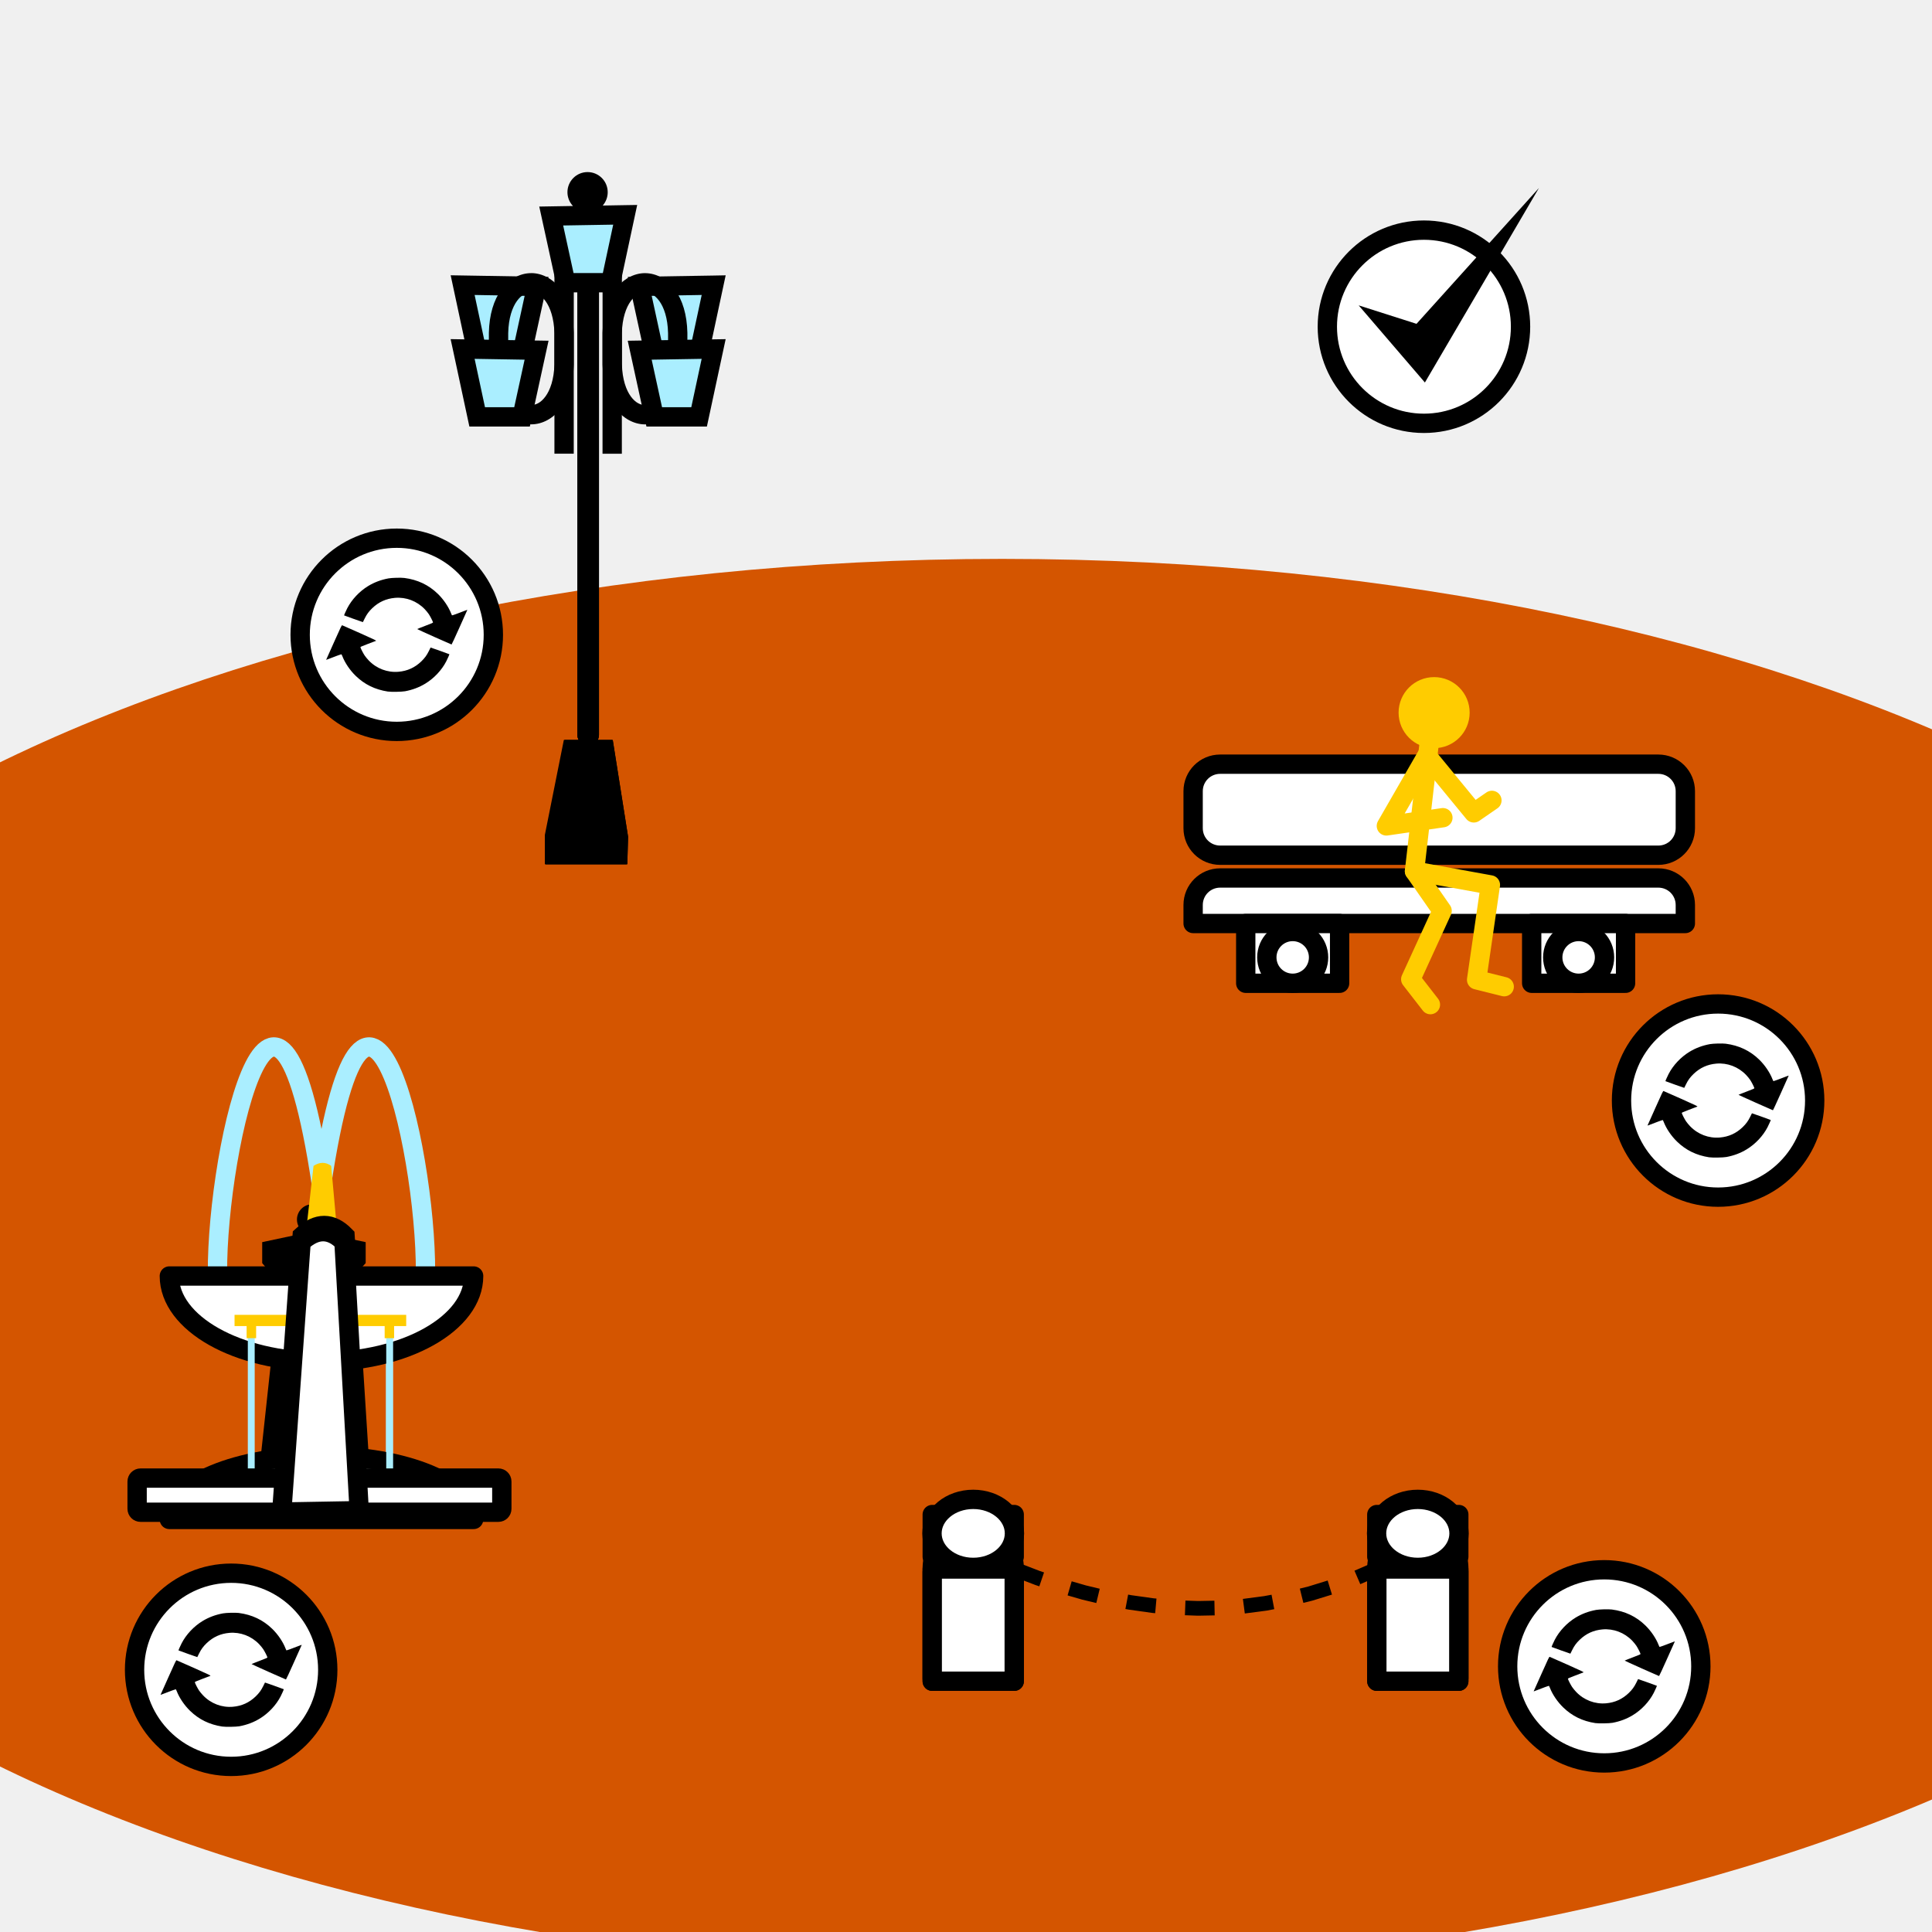
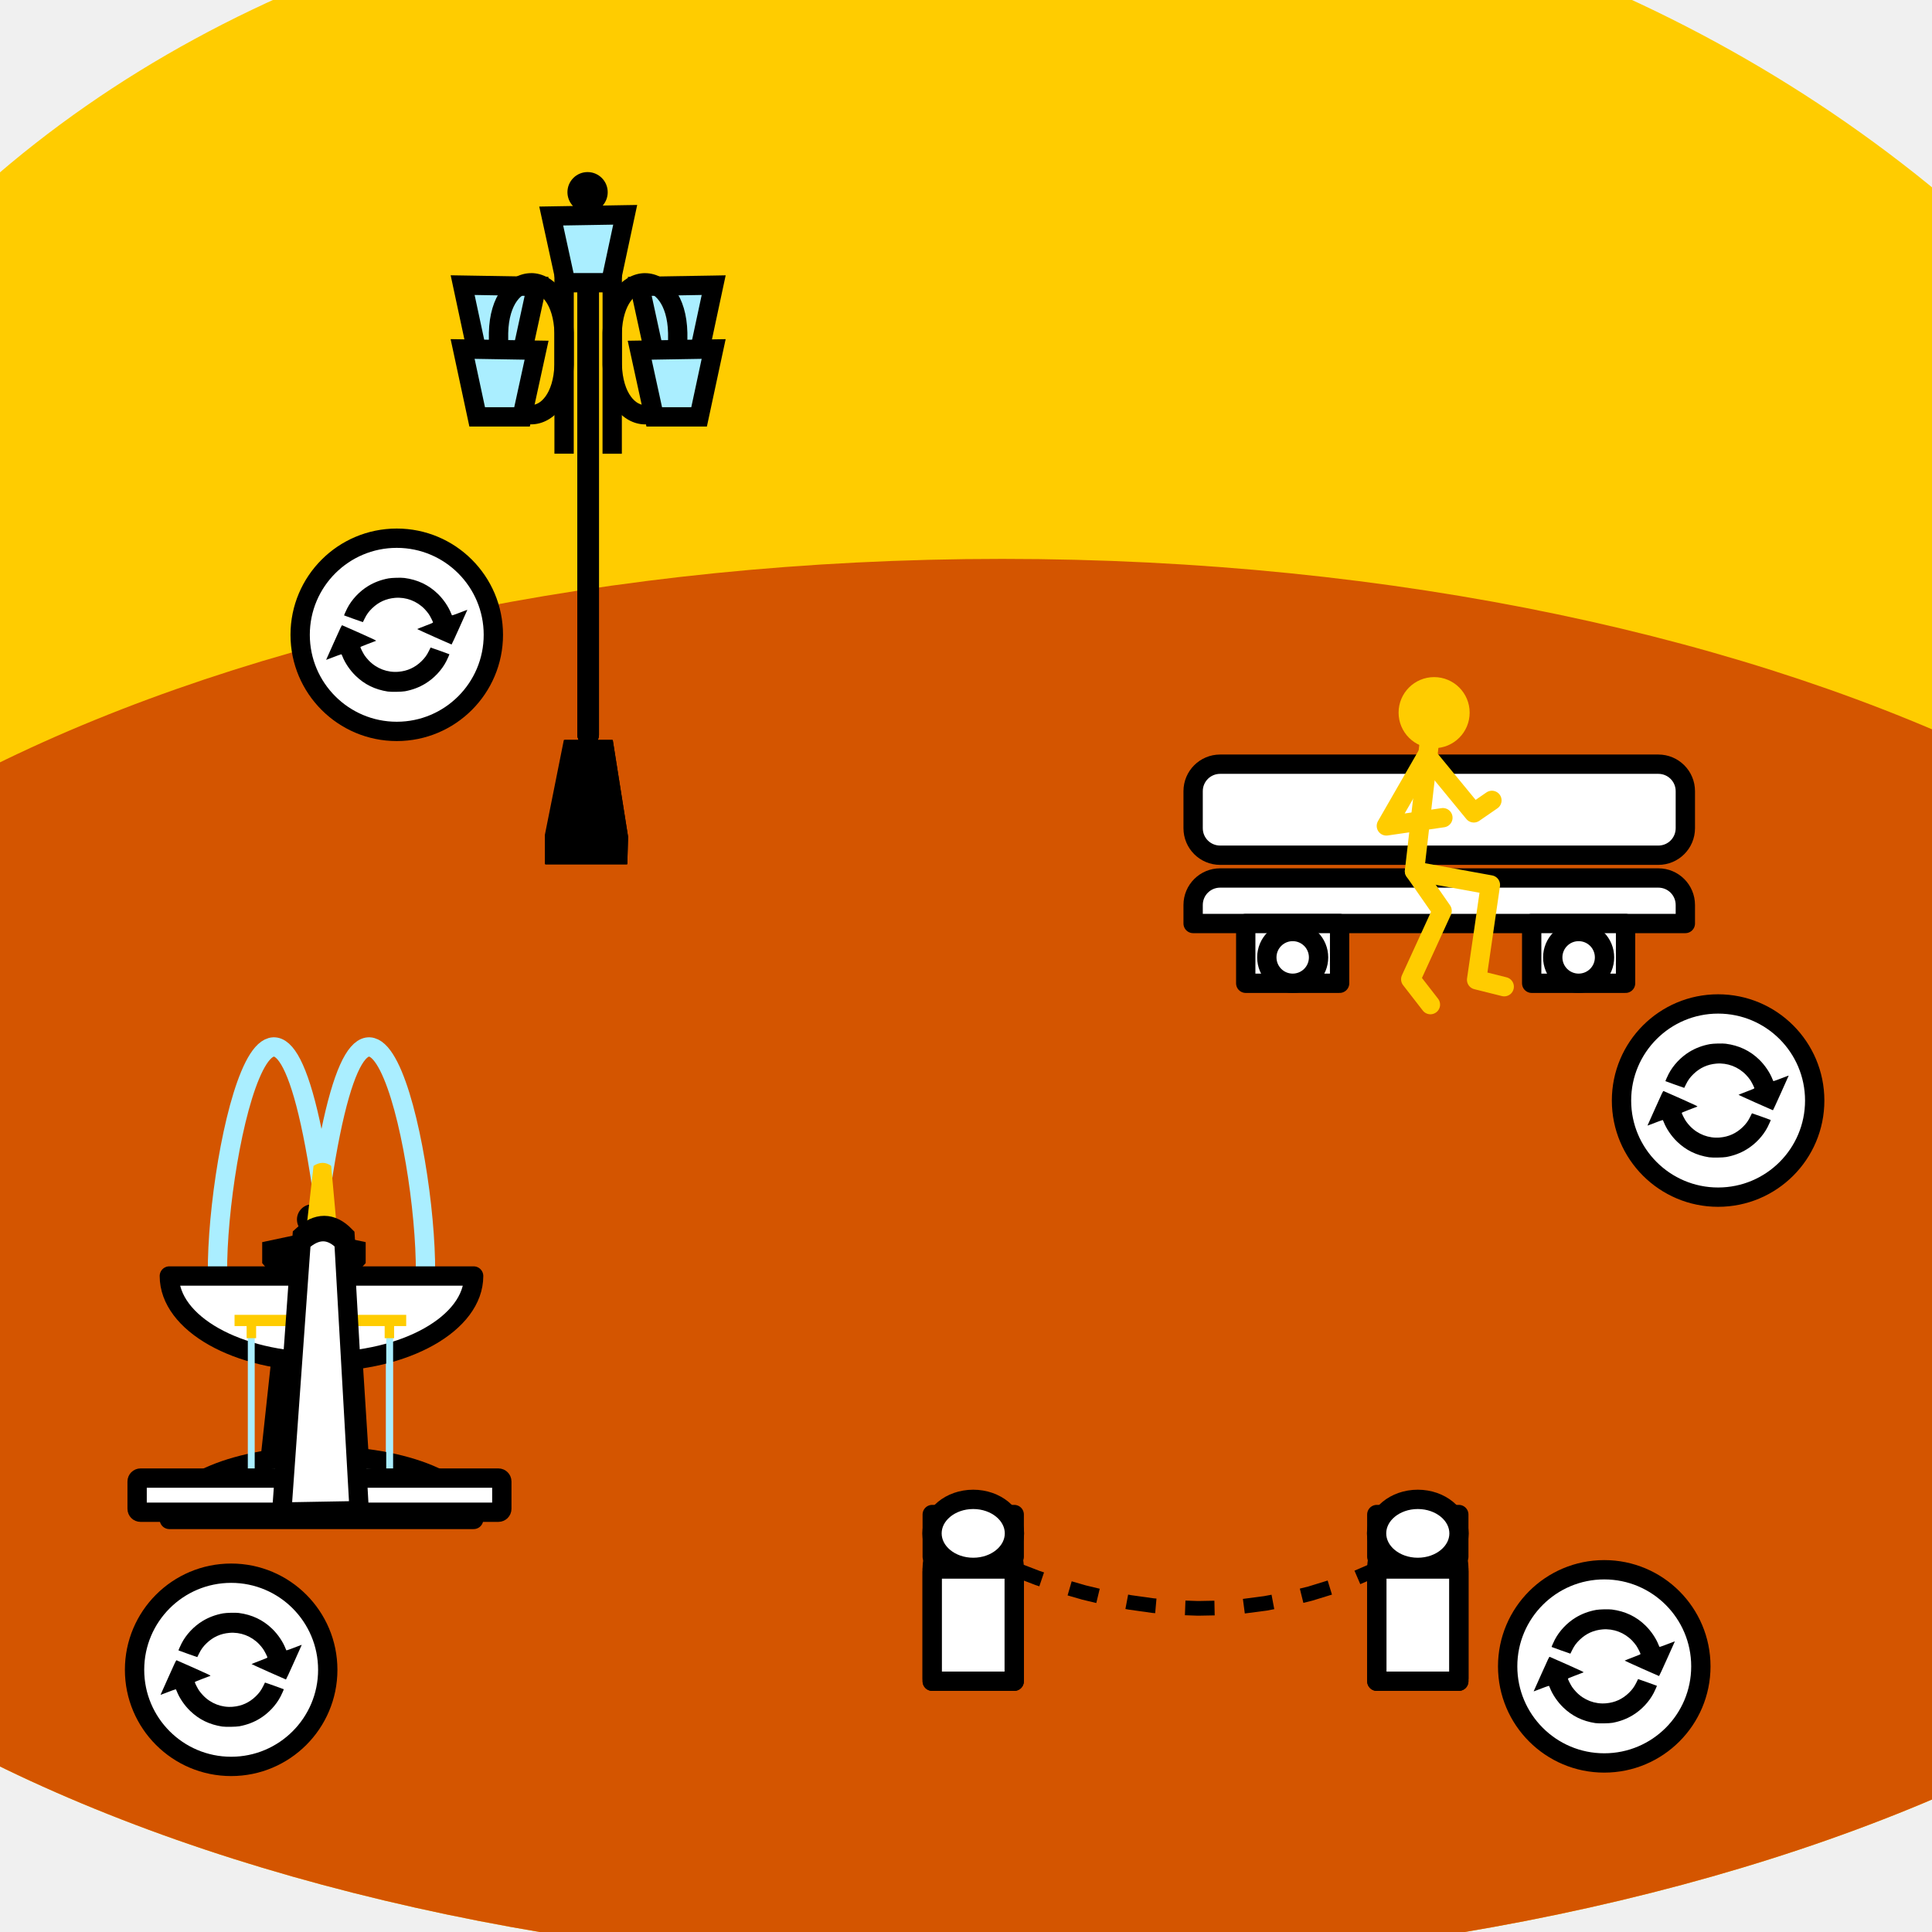
<svg xmlns="http://www.w3.org/2000/svg" viewBox="0 0 100 100" height="25" width="25">
  <g id="piazza-gambacorti">
    <g transform="translate(-17.32142,-64.28571)" style="display:inline" id="done">
      <circle r="5" cy="81.197" cx="91.024" id="circle8551-5-6-2" style="opacity:1;vector-effect:none;fill:#ffffff;fill-opacity:1;stroke:#000000;stroke-width:1;stroke-linecap:round;stroke-linejoin:round;stroke-miterlimit:4;stroke-dasharray:none;stroke-dashoffset:0;stroke-opacity:1;paint-order:markers fill stroke" />
      <path id="path8659-7-3" d="m 87.646,80.092 2.994,0.955 6.336,-7.03 -5.902,10.067 z" style="display:inline;fill:#000000;stroke:none;stroke-width:0.687px;stroke-linecap:butt;stroke-linejoin:miter;stroke-opacity:1" />
    </g>
    <g id="gambacorti-bg">
-       <ellipse style="opacity:1;vector-effect:none;fill:#d45500;fill-opacity:1;stroke:none;stroke-width:1;stroke-linecap:round;stroke-linejoin:round;stroke-miterlimit:4;stroke-dasharray:none;stroke-dashoffset:0;stroke-opacity:1;paint-order:markers fill stroke" id="path2110" cx="51.875" cy="65.446" rx="73.839" ry="36.518" />
+       <path style="opacity:1;vector-effect:none;fill:#ffcc00;fill-opacity:1;stroke:none;stroke-width:1;stroke-linecap:round;stroke-linejoin:round;stroke-miterlimit:4;stroke-dasharray:none;stroke-dashoffset:0;stroke-opacity:1;paint-order:markers fill stroke" d="m 125.714,65.446 c 0,20.168 -33.059,36.518 -73.839,36.518 -40.78,0 -73.839,-16.35 -73.839,-36.518 3e-6,-52.241 32.301,-72.631 73.082,-72.631 40.78,-8e-7 74.597,29.482 74.597,72.631 z" id="ellipse4659" />
+       <ellipse ry="36.518" rx="73.839" cy="65.446" cx="51.875" id="path2110" style="opacity:1;vector-effect:none;fill:#d45500;fill-opacity:1;stroke:none;stroke-width:1;stroke-linecap:round;stroke-linejoin:round;stroke-miterlimit:4;stroke-dasharray:none;stroke-dashoffset:0;stroke-opacity:1;paint-order:markers fill stroke" />
    </g>
    <g id="piruli">
      <g id="switch-button-2" style="display:inline" transform="translate(-11.10191,75.09717)">
        <circle r="5" cy="11.153" cx="94.138" id="circle8551-7" style="opacity:1;vector-effect:none;fill:#ffffff;fill-opacity:1;stroke:#000000;stroke-width:1;stroke-linecap:round;stroke-linejoin:round;stroke-miterlimit:4;stroke-dasharray:none;stroke-dashoffset:0;stroke-opacity:1;paint-order:markers fill stroke" />
        <path style="fill:#000000;stroke-width:0.014" d="m 93.68,14.091 c -0.667,-0.103 -1.207,-0.366 -1.669,-0.815 -0.294,-0.285 -0.555,-0.67 -0.688,-1.015 -0.018,-0.047 -0.038,-0.091 -0.044,-0.098 -0.009,-0.01 -0.276,0.086 -0.732,0.264 -0.064,0.025 -0.068,0.025 -0.056,0.002 0.007,-0.014 0.188,-0.419 0.403,-0.901 0.354,-0.794 0.393,-0.875 0.42,-0.868 0.016,0.004 0.424,0.184 0.907,0.4 0.827,0.37 0.875,0.393 0.836,0.408 -0.023,0.009 -0.214,0.081 -0.424,0.161 -0.346,0.132 -0.381,0.148 -0.374,0.174 0.022,0.076 0.143,0.31 0.215,0.418 0.044,0.067 0.141,0.184 0.214,0.26 0.404,0.421 0.968,0.635 1.541,0.585 0.46,-0.04 0.844,-0.215 1.177,-0.534 0.177,-0.171 0.286,-0.319 0.392,-0.536 0.048,-0.098 0.089,-0.181 0.091,-0.184 0.003,-0.004 0.963,0.338 0.973,0.347 0.007,0.006 -0.098,0.243 -0.163,0.369 -0.234,0.454 -0.63,0.875 -1.079,1.149 -0.318,0.194 -0.663,0.325 -1.054,0.398 -0.166,0.031 -0.719,0.04 -0.886,0.015 z m 2.396,-2.832 c -0.485,-0.217 -0.882,-0.398 -0.882,-0.403 1.08e-4,-0.005 0.187,-0.079 0.414,-0.166 0.376,-0.143 0.413,-0.159 0.405,-0.186 -0.022,-0.076 -0.143,-0.31 -0.215,-0.419 C 95.755,10.019 95.659,9.903 95.586,9.826 95.182,9.406 94.618,9.191 94.045,9.241 93.586,9.281 93.201,9.456 92.868,9.776 92.691,9.946 92.582,10.095 92.476,10.312 c -0.048,0.098 -0.089,0.181 -0.091,0.184 -0.003,0.004 -0.963,-0.338 -0.973,-0.347 -0.007,-0.006 0.098,-0.243 0.163,-0.369 0.234,-0.454 0.63,-0.875 1.079,-1.149 0.322,-0.196 0.67,-0.327 1.062,-0.399 0.167,-0.031 0.645,-0.043 0.816,-0.021 0.682,0.088 1.255,0.359 1.732,0.822 0.294,0.285 0.555,0.67 0.688,1.015 0.018,0.047 0.038,0.091 0.044,0.098 0.009,0.01 0.276,-0.086 0.732,-0.264 0.064,-0.025 0.068,-0.025 0.056,-0.002 -0.007,0.014 -0.188,0.419 -0.403,0.9 -0.215,0.481 -0.397,0.875 -0.406,0.875 -0.009,-1.85e-4 -0.412,-0.178 -0.898,-0.395 z" id="path8564-4" />
      </g>
      <path class="identikit-option identikit-option-1" id="rect2040" d="m 48.252,78.392 v 2.184 h 4.244 v -2.184 z m 23.011,0 v 2.184 h 4.244 v -2.184 z m -23.011,2.82 v 5.809 h 4.244 v -5.809 z m 23.012,0 v 5.809 h 4.242 v -5.809 z" style="opacity:1;vector-effect:none;fill:#ffffff;fill-opacity:1;stroke:#000000;stroke-width:1;stroke-linecap:round;stroke-linejoin:round;stroke-miterlimit:4;stroke-dasharray:none;stroke-dashoffset:0;stroke-opacity:1;paint-order:markers fill stroke" />
      <path class="identikit-option identikit-option-2" id="rect2031" d="m 50.374,79.103 c -1.061,-0.004 -2.122,0.694 -2.122,2.108 v 5.809 h 4.244 v -5.809 c 0,-1.397 -1.061,-2.104 -2.122,-2.108 z m 23.011,0 c -1.061,-0.004 -2.12,0.694 -2.12,2.108 v 5.809 h 4.242 v -5.809 c 0,-1.397 -1.061,-2.104 -2.122,-2.108 z" style="opacity:1;vector-effect:none;fill:#ffffff;fill-opacity:1;stroke:#000000;stroke-width:1;stroke-linecap:round;stroke-linejoin:round;stroke-miterlimit:4;stroke-dasharray:none;stroke-dashoffset:0;stroke-opacity:1;paint-order:markers fill stroke" />
      <path class="identikit-option identikit-option-3" id="rect2016" d="m 50.374,77.607 a 2.134,1.761 0 0 0 -2.134,1.76 2.134,1.761 0 0 0 2.134,1.761 2.134,1.761 0 0 0 2.134,-1.761 2.134,1.761 0 0 0 -2.134,-1.76 z m 23.011,0 a 2.134,1.761 0 0 0 -2.134,1.76 2.134,1.761 0 0 0 2.134,1.761 2.134,1.761 0 0 0 2.134,-1.761 2.134,1.761 0 0 0 -2.134,-1.76 z m -25,3.605 c -0.073,0 -0.132,0.059 -0.132,0.132 v 5.544 c 0,0.073 0.059,0.132 0.132,0.132 h 3.979 c 0.073,0 0.132,-0.059 0.132,-0.132 v -5.544 c 0,-0.073 -0.059,-0.132 -0.132,-0.132 z m 23.011,0 c -0.073,0 -0.131,0.059 -0.131,0.132 v 5.544 c 0,0.073 0.058,0.132 0.131,0.132 h 3.979 c 0.073,0 0.132,-0.059 0.132,-0.132 v -5.544 c 0,-0.073 -0.059,-0.132 -0.132,-0.132 z" style="opacity:1;vector-effect:none;fill:#ffffff;fill-opacity:1;stroke:#000000;stroke-width:1;stroke-linecap:round;stroke-linejoin:round;stroke-miterlimit:4;stroke-dasharray:none;stroke-dashoffset:0;stroke-opacity:1;paint-order:markers fill stroke" />
      <path id="path2024" d="m 52.359,81.567 1.204,0.462 0.007,0.003 0.007,0.003 0.218,0.073 0.244,-0.72 -0.205,-0.068 -0.015,-0.006 -1.189,-0.456 z m 17.748,-0.269 0.301,0.698 1.005,-0.435 -0.301,-0.698 z m -2.391,0.82 -0.437,0.108 0.183,0.738 0.457,-0.113 0.01,-0.003 0.01,-0.003 1.004,-0.309 -0.224,-0.728 z m -12.458,0.46 0.731,0.211 0.007,0.003 0.009,0.002 0.739,0.178 0.178,-0.739 -0.723,-0.174 -0.01,-0.003 -0.006,-0.002 -0.713,-0.206 z m 2.993,0.704 0.151,0.028 0.009,0.003 h 0.01 l 1.183,0.166 0.009,0.002 0.01,0.002 0.169,0.015 0.067,-0.757 -0.15,-0.013 -1.166,-0.163 -0.01,-0.002 -0.007,-0.002 -0.134,-0.025 z m 7.199,-0.671 -0.004,0.002 -1.114,0.146 0.099,0.754 1.133,-0.148 0.012,-0.002 0.01,-0.003 0.37,-0.07 -0.141,-0.747 z m -4.119,0.993 0.67,0.024 h 0.01 0.01 l 0.851,-0.016 -0.015,-0.76 -0.83,0.016 h -0.007 -0.013 l -0.649,-0.022 z" style="color:#000000;font-style:normal;font-variant:normal;font-weight:normal;font-stretch:normal;font-size:medium;line-height:normal;font-family:sans-serif;font-variant-ligatures:normal;font-variant-position:normal;font-variant-caps:normal;font-variant-numeric:normal;font-variant-alternates:normal;font-feature-settings:normal;text-indent:0;text-align:start;text-decoration:none;text-decoration-line:none;text-decoration-style:solid;text-decoration-color:#000000;letter-spacing:normal;word-spacing:normal;text-transform:none;writing-mode:lr-tb;direction:ltr;text-orientation:mixed;dominant-baseline:auto;baseline-shift:baseline;text-anchor:start;white-space:normal;shape-padding:0;clip-rule:nonzero;display:inline;overflow:visible;visibility:visible;opacity:1;isolation:auto;mix-blend-mode:normal;color-interpolation:sRGB;color-interpolation-filters:linearRGB;solid-color:#000000;solid-opacity:1;vector-effect:none;fill:#000000;fill-opacity:1;fill-rule:nonzero;stroke:none;stroke-width:0.76;stroke-linecap:butt;stroke-linejoin:miter;stroke-miterlimit:4;stroke-dasharray:1.52, 1.52;stroke-dashoffset:0;stroke-opacity:1;color-rendering:auto;image-rendering:auto;shape-rendering:auto;text-rendering:auto;enable-background:accumulate" />
    </g>
    <g id="panchina">
      <g transform="translate(-5.209055,45.81145)" style="display:inline" id="g2075">
        <circle style="opacity:1;vector-effect:none;fill:#ffffff;fill-opacity:1;stroke:#000000;stroke-width:1;stroke-linecap:round;stroke-linejoin:round;stroke-miterlimit:4;stroke-dasharray:none;stroke-dashoffset:0;stroke-opacity:1;paint-order:markers fill stroke" id="circle2071" cx="94.138" cy="11.153" r="5" />
        <path id="path2073" d="m 93.68,14.091 c -0.667,-0.103 -1.207,-0.366 -1.669,-0.815 -0.294,-0.285 -0.555,-0.67 -0.688,-1.015 -0.018,-0.047 -0.038,-0.091 -0.044,-0.098 -0.009,-0.01 -0.276,0.086 -0.732,0.264 -0.064,0.025 -0.068,0.025 -0.056,0.002 0.007,-0.014 0.188,-0.419 0.403,-0.901 0.354,-0.794 0.393,-0.875 0.42,-0.868 0.016,0.004 0.424,0.184 0.907,0.4 0.827,0.37 0.875,0.393 0.836,0.408 -0.023,0.009 -0.214,0.081 -0.424,0.161 -0.346,0.132 -0.381,0.148 -0.374,0.174 0.022,0.076 0.143,0.31 0.215,0.418 0.044,0.067 0.141,0.184 0.214,0.26 0.404,0.421 0.968,0.635 1.541,0.585 0.46,-0.04 0.844,-0.215 1.177,-0.534 0.177,-0.171 0.286,-0.319 0.392,-0.536 0.048,-0.098 0.089,-0.181 0.091,-0.184 0.003,-0.004 0.963,0.338 0.973,0.347 0.007,0.006 -0.098,0.243 -0.163,0.369 -0.234,0.454 -0.63,0.875 -1.079,1.149 -0.318,0.194 -0.663,0.325 -1.054,0.398 -0.166,0.031 -0.719,0.04 -0.886,0.015 z m 2.396,-2.832 c -0.485,-0.217 -0.882,-0.398 -0.882,-0.403 1.08e-4,-0.005 0.187,-0.079 0.414,-0.166 0.376,-0.143 0.413,-0.159 0.405,-0.186 -0.022,-0.076 -0.143,-0.31 -0.215,-0.419 C 95.755,10.019 95.659,9.903 95.586,9.826 95.182,9.406 94.618,9.191 94.045,9.241 93.586,9.281 93.201,9.456 92.868,9.776 92.691,9.946 92.582,10.095 92.476,10.312 c -0.048,0.098 -0.089,0.181 -0.091,0.184 -0.003,0.004 -0.963,-0.338 -0.973,-0.347 -0.007,-0.006 0.098,-0.243 0.163,-0.369 0.234,-0.454 0.63,-0.875 1.079,-1.149 0.322,-0.196 0.67,-0.327 1.062,-0.399 0.167,-0.031 0.645,-0.043 0.816,-0.021 0.682,0.088 1.255,0.359 1.732,0.822 0.294,0.285 0.555,0.67 0.688,1.015 0.018,0.047 0.038,0.091 0.044,0.098 0.009,0.01 0.276,-0.086 0.732,-0.264 0.064,-0.025 0.068,-0.025 0.056,-0.002 -0.007,0.014 -0.188,0.419 -0.403,0.9 -0.215,0.481 -0.397,0.875 -0.406,0.875 -0.009,-1.85e-4 -0.412,-0.178 -0.898,-0.395 z" style="fill:#000000;stroke-width:0.014" />
      </g>
      <path id="seduta" d="m 63.155,45.444 h 22.679 c 0.775,0 1.399,0.624 1.399,1.399 v 0.957 H 61.756 v -0.957 c 0,-0.775 0.624,-1.399 1.399,-1.399 z" style="opacity:1;vector-effect:none;fill:#ffffff;fill-opacity:1;stroke:#000000;stroke-width:1;stroke-linecap:round;stroke-linejoin:round;stroke-miterlimit:4;stroke-dasharray:none;stroke-dashoffset:0;stroke-opacity:1;paint-order:markers fill stroke" />
      <path class="identikit-option identikit-option-2 identikit-option-4" id="schienale" d="m 63.155,39.554 h 22.679 c 0.775,0 1.399,0.624 1.399,1.399 v 1.914 c 0,0.775 -0.624,1.399 -1.399,1.399 h -22.679 c -0.775,0 -1.399,-0.624 -1.399,-1.399 v -1.914 c 0,-0.775 0.624,-1.399 1.399,-1.399 z" style="opacity:1;vector-effect:none;fill:#ffffff;fill-opacity:1;stroke:#000000;stroke-width:1;stroke-linecap:round;stroke-linejoin:round;stroke-miterlimit:4;stroke-dasharray:none;stroke-dashoffset:0;stroke-opacity:1;paint-order:markers fill stroke" />
      <path class="identikit-option identikit-option-3 identikit-option-4" id="gamberettangolari" d="m 64.479,47.8 v 3.094 h 4.859 v -3.094 z m 14.801,0 v 3.094 h 4.859 v -3.094 z" style="opacity:1;vector-effect:none;fill:#ffffff;fill-opacity:1;stroke:#000000;stroke-width:1;stroke-linecap:round;stroke-linejoin:round;stroke-miterlimit:4;stroke-dasharray:none;stroke-dashoffset:0;stroke-opacity:1;paint-order:markers fill stroke" />
      <path class="identikit-option identikit-option-1 identikit-option-2" id="gambetonde" d="m 66.909,48.214 a 1.339,1.339 0 0 0 -1.338,1.34 1.339,1.339 0 0 0 1.338,1.34 1.339,1.339 0 0 0 1.34,-1.34 1.339,1.339 0 0 0 -1.34,-1.34 z m 14.801,0 a 1.339,1.339 0 0 0 -1.34,1.34 1.339,1.339 0 0 0 1.34,1.34 1.339,1.339 0 0 0 1.34,-1.34 1.339,1.339 0 0 0 -1.34,-1.34 z" style="opacity:1;vector-effect:none;fill:#ffffff;fill-opacity:1;stroke:#000000;stroke-width:1;stroke-linecap:round;stroke-linejoin:round;stroke-miterlimit:4;stroke-dasharray:none;stroke-dashoffset:0;stroke-opacity:1;paint-order:markers fill stroke" />
      <g id="omino">
        <circle r="1.339" cy="36.886" cx="74.23" id="path3411" style="opacity:1;vector-effect:none;fill:#ffcc00;fill-opacity:1;stroke:#ffcc00;stroke-width:1;stroke-linecap:round;stroke-linejoin:round;stroke-miterlimit:4;stroke-dasharray:none;stroke-dashoffset:0;stroke-opacity:1;paint-order:markers fill stroke" />
        <path id="path3413" d="m 73.981,38.425 -0.767,6.664 3.929,0.714 -0.714,4.911 1.429,0.357" style="fill:#000000;fill-opacity:0;stroke:#ffcc00;stroke-width:1px;stroke-linecap:round;stroke-linejoin:round;stroke-opacity:1" />
        <path id="path3415" d="m 74.038,51.999 -1.019,-1.313 1.624,-3.543 -1.429,-2.054 v 0" style="fill:#000000;fill-opacity:0;stroke:#ffcc00;stroke-width:1px;stroke-linecap:round;stroke-linejoin:round;stroke-opacity:1" />
        <path id="path3417" d="m 74.684,42.324 -2.926,0.425 2.093,-3.637 2.433,2.962 0.937,-0.646" style="fill:#000000;fill-opacity:0;stroke:#ffcc00;stroke-width:1px;stroke-linecap:round;stroke-linejoin:round;stroke-opacity:1" />
      </g>
    </g>
    <g id="fontana">
      <g id="g2081" style="display:inline" transform="translate(-82.17334,75.27574)">
        <circle r="5" cy="11.153" cx="94.138" id="circle2077" style="opacity:1;vector-effect:none;fill:#ffffff;fill-opacity:1;stroke:#000000;stroke-width:1;stroke-linecap:round;stroke-linejoin:round;stroke-miterlimit:4;stroke-dasharray:none;stroke-dashoffset:0;stroke-opacity:1;paint-order:markers fill stroke" />
        <path style="fill:#000000;stroke-width:0.014" d="m 93.68,14.091 c -0.667,-0.103 -1.207,-0.366 -1.669,-0.815 -0.294,-0.285 -0.555,-0.67 -0.688,-1.015 -0.018,-0.047 -0.038,-0.091 -0.044,-0.098 -0.009,-0.01 -0.276,0.086 -0.732,0.264 -0.064,0.025 -0.068,0.025 -0.056,0.002 0.007,-0.014 0.188,-0.419 0.403,-0.901 0.354,-0.794 0.393,-0.875 0.42,-0.868 0.016,0.004 0.424,0.184 0.907,0.4 0.827,0.37 0.875,0.393 0.836,0.408 -0.023,0.009 -0.214,0.081 -0.424,0.161 -0.346,0.132 -0.381,0.148 -0.374,0.174 0.022,0.076 0.143,0.31 0.215,0.418 0.044,0.067 0.141,0.184 0.214,0.26 0.404,0.421 0.968,0.635 1.541,0.585 0.46,-0.04 0.844,-0.215 1.177,-0.534 0.177,-0.171 0.286,-0.319 0.392,-0.536 0.048,-0.098 0.089,-0.181 0.091,-0.184 0.003,-0.004 0.963,0.338 0.973,0.347 0.007,0.006 -0.098,0.243 -0.163,0.369 -0.234,0.454 -0.63,0.875 -1.079,1.149 -0.318,0.194 -0.663,0.325 -1.054,0.398 -0.166,0.031 -0.719,0.04 -0.886,0.015 z m 2.396,-2.832 c -0.485,-0.217 -0.882,-0.398 -0.882,-0.403 1.08e-4,-0.005 0.187,-0.079 0.414,-0.166 0.376,-0.143 0.413,-0.159 0.405,-0.186 -0.022,-0.076 -0.143,-0.31 -0.215,-0.419 C 95.755,10.019 95.659,9.903 95.586,9.826 95.182,9.406 94.618,9.191 94.045,9.241 93.586,9.281 93.201,9.456 92.868,9.776 92.691,9.946 92.582,10.095 92.476,10.312 c -0.048,0.098 -0.089,0.181 -0.091,0.184 -0.003,0.004 -0.963,-0.338 -0.973,-0.347 -0.007,-0.006 0.098,-0.243 0.163,-0.369 0.234,-0.454 0.63,-0.875 1.079,-1.149 0.322,-0.196 0.67,-0.327 1.062,-0.399 0.167,-0.031 0.645,-0.043 0.816,-0.021 0.682,0.088 1.255,0.359 1.732,0.822 0.294,0.285 0.555,0.67 0.688,1.015 0.018,0.047 0.038,0.091 0.044,0.098 0.009,0.01 0.276,-0.086 0.732,-0.264 0.064,-0.025 0.068,-0.025 0.056,-0.002 -0.007,0.014 -0.188,0.419 -0.403,0.9 -0.215,0.481 -0.397,0.875 -0.406,0.875 -0.009,-1.85e-4 -0.412,-0.178 -0.898,-0.395 z" id="path2079" />
      </g>
      <g class="identikit-option identikit-option-2" transform="translate(-12.50064,0.3788072)" id="g2000">
        <rect style="opacity:1;vector-effect:none;fill:#aaeeff;fill-opacity:1;stroke:none;stroke-width:1;stroke-linecap:round;stroke-linejoin:round;stroke-miterlimit:4;stroke-dasharray:none;stroke-dashoffset:0;stroke-opacity:1;paint-order:markers fill stroke" id="rect1964" width="0.356" height="8.76" x="32.474" y="68.038" ry="0.178" />
        <path style="fill:#ffcc00;fill-opacity:1;stroke:none;stroke-width:1px;stroke-linecap:butt;stroke-linejoin:miter;stroke-opacity:1" d="m 30.536,67.054 h 2.991 v 0.58 h -0.625 v 0.625 h -0.491 v -0.625 h -2.321 z" id="path1962" />
        <path style="fill:#000000;stroke:none;stroke-width:1px;stroke-linecap:butt;stroke-linejoin:miter;stroke-opacity:1" d="m 28.66,61.955 a 0.79,0.79 0 0 0 -0.789,0.791 0.79,0.79 0 0 0 0.418,0.697 l -2.217,0.471 V 65 l 0.893,1.072 -1.072,9.91 v 1.785 l 9.088,-0.057 V 76.191 L 31.148,75.977 30.447,66.072 31.428,65 v -1.086 l -2.35,-0.498 a 0.79,0.79 0 0 0 0.373,-0.67 0.79,0.79 0 0 0 -0.791,-0.791 z" id="path1960" />
      </g>
      <g class="identikit-option identikit-option-1" transform="translate(-31.79183,0.6845912)" id="g2007">
        <path style="fill:none;stroke:#aaeeff;stroke-width:1;stroke-linecap:butt;stroke-linejoin:miter;stroke-miterlimit:4;stroke-dasharray:none;stroke-opacity:1" d="m 48.432,60.636 c 2.42,-16.06 5.624,-0.807 5.37,5.155" id="path1976" />
        <path id="path1978" d="m 48.432,60.636 c -2.42,-16.06 -5.624,-0.807 -5.37,5.155" style="fill:none;stroke:#aaeeff;stroke-width:1;stroke-linecap:butt;stroke-linejoin:miter;stroke-miterlimit:4;stroke-dasharray:none;stroke-opacity:1" />
        <path id="path1974" d="m 47.609,63.258 0.412,-3.598 c 0.324,-0.209 0.628,-0.205 0.913,0 l 0.324,3.577 z" style="fill:#ffcc00;fill-opacity:1;stroke:none;stroke-width:1;stroke-linecap:butt;stroke-linejoin:miter;stroke-miterlimit:4;stroke-dasharray:none;stroke-opacity:1" />
        <path style="fill:#ffffff;stroke:#000000;stroke-width:1;stroke-linecap:butt;stroke-linejoin:miter;stroke-miterlimit:4;stroke-dasharray:none;stroke-opacity:1" d="m 46.43,75.742 1.002,-12.458 c 0.788,-0.723 1.527,-0.709 2.219,0 l 0.788,12.386 z" id="path1972" />
        <path style="opacity:1;vector-effect:none;fill:#ffffff;fill-opacity:1;stroke:#000000;stroke-width:1;stroke-linecap:round;stroke-linejoin:round;stroke-miterlimit:4;stroke-dasharray:none;stroke-dashoffset:0;stroke-opacity:1;paint-order:markers fill stroke" d="m 40.557,65.361 c 0,2.452 3.525,4.439 7.875,4.439 4.35,0 7.875,-1.988 7.875,-4.439 z m 7.875,9.307 c -4.35,0 -7.875,1.474 -7.875,3.293 h 15.75 c 0,-1.819 -3.525,-3.293 -7.875,-3.293 z" id="path1967" />
      </g>
      <g class="identikit-option identikit-option-3" transform="translate(-56.66884,1.002969)" id="g2014">
        <path style="opacity:1;vector-effect:none;fill:#aaeeff;fill-opacity:1;stroke:none;stroke-width:1;stroke-linecap:round;stroke-linejoin:round;stroke-miterlimit:4;stroke-dasharray:none;stroke-dashoffset:0;stroke-opacity:1;paint-order:markers fill stroke" d="m 69.674,68.037 c -0.099,0 -0.178,0.081 -0.178,0.18 v 8.402 c 0,0.099 0.079,0.18 0.178,0.18 0.099,0 0.178,-0.081 0.178,-0.18 v -8.402 c 0,-0.099 -0.079,-0.18 -0.178,-0.18 z m 7.164,0 c -0.099,0 -0.178,0.081 -0.178,0.18 v 8.402 c 0,0.099 0.079,0.18 0.178,0.18 0.099,0 0.178,-0.081 0.178,-0.18 v -8.402 c 0,-0.099 -0.079,-0.18 -0.178,-0.18 z" id="rect1992" />
        <rect style="opacity:1;vector-effect:none;fill:#ffffff;fill-opacity:1;stroke:#000000;stroke-width:1;stroke-linecap:round;stroke-linejoin:round;stroke-miterlimit:4;stroke-dasharray:none;stroke-dashoffset:0;stroke-opacity:1;paint-order:markers fill stroke" id="rect1985" width="18.877" height="1.768" x="63.766" y="75.502" ry="0.178" />
        <path style="fill:#ffcc00;fill-opacity:1;stroke:none;stroke-width:1px;stroke-linecap:butt;stroke-linejoin:miter;stroke-opacity:1" d="m 68.809,67.053 v 0.582 h 0.625 v 0.625 h 0.492 v -0.625 h 2.32 l -0.445,-0.582 z m 5.895,0 -0.447,0.582 h 2.322 v 0.625 h 0.49 v -0.625 h 0.625 v -0.582 z" id="path1987" />
        <path id="path1981" d="m 71.252,77.26 1.002,-13.975 c 0.788,-0.723 1.527,-0.709 2.219,0 l 0.788,13.904 z" style="fill:#ffffff;stroke:#000000;stroke-width:1;stroke-linecap:butt;stroke-linejoin:miter;stroke-miterlimit:4;stroke-dasharray:none;stroke-opacity:1" />
      </g>
    </g>
    <g id="lampione">
      <g transform="translate(-73.60191,21.70431)" style="display:inline" id="g2087">
        <circle style="opacity:1;vector-effect:none;fill:#ffffff;fill-opacity:1;stroke:#000000;stroke-width:1;stroke-linecap:round;stroke-linejoin:round;stroke-miterlimit:4;stroke-dasharray:none;stroke-dashoffset:0;stroke-opacity:1;paint-order:markers fill stroke" id="circle2083" cx="94.138" cy="11.153" r="5" />
        <path id="path2085" d="m 93.68,14.091 c -0.667,-0.103 -1.207,-0.366 -1.669,-0.815 -0.294,-0.285 -0.555,-0.67 -0.688,-1.015 -0.018,-0.047 -0.038,-0.091 -0.044,-0.098 -0.009,-0.01 -0.276,0.086 -0.732,0.264 -0.064,0.025 -0.068,0.025 -0.056,0.002 0.007,-0.014 0.188,-0.419 0.403,-0.901 0.354,-0.794 0.393,-0.875 0.42,-0.868 0.016,0.004 0.424,0.184 0.907,0.4 0.827,0.37 0.875,0.393 0.836,0.408 -0.023,0.009 -0.214,0.081 -0.424,0.161 -0.346,0.132 -0.381,0.148 -0.374,0.174 0.022,0.076 0.143,0.31 0.215,0.418 0.044,0.067 0.141,0.184 0.214,0.26 0.404,0.421 0.968,0.635 1.541,0.585 0.46,-0.04 0.844,-0.215 1.177,-0.534 0.177,-0.171 0.286,-0.319 0.392,-0.536 0.048,-0.098 0.089,-0.181 0.091,-0.184 0.003,-0.004 0.963,0.338 0.973,0.347 0.007,0.006 -0.098,0.243 -0.163,0.369 -0.234,0.454 -0.63,0.875 -1.079,1.149 -0.318,0.194 -0.663,0.325 -1.054,0.398 -0.166,0.031 -0.719,0.04 -0.886,0.015 z m 2.396,-2.832 c -0.485,-0.217 -0.882,-0.398 -0.882,-0.403 1.08e-4,-0.005 0.187,-0.079 0.414,-0.166 0.376,-0.143 0.413,-0.159 0.405,-0.186 -0.022,-0.076 -0.143,-0.31 -0.215,-0.419 C 95.755,10.019 95.659,9.903 95.586,9.826 95.182,9.406 94.618,9.191 94.045,9.241 93.586,9.281 93.201,9.456 92.868,9.776 92.691,9.946 92.582,10.095 92.476,10.312 c -0.048,0.098 -0.089,0.181 -0.091,0.184 -0.003,0.004 -0.963,-0.338 -0.973,-0.347 -0.007,-0.006 0.098,-0.243 0.163,-0.369 0.234,-0.454 0.63,-0.875 1.079,-1.149 0.322,-0.196 0.67,-0.327 1.062,-0.399 0.167,-0.031 0.645,-0.043 0.816,-0.021 0.682,0.088 1.255,0.359 1.732,0.822 0.294,0.285 0.555,0.67 0.688,1.015 0.018,0.047 0.038,0.091 0.044,0.098 0.009,0.01 0.276,-0.086 0.732,-0.264 0.064,-0.025 0.068,-0.025 0.056,-0.002 -0.007,0.014 -0.188,0.419 -0.403,0.9 -0.215,0.481 -0.397,0.875 -0.406,0.875 -0.009,-1.85e-4 -0.412,-0.178 -0.898,-0.395 z" style="fill:#000000;stroke-width:0.014" />
      </g>
      <g class="identikit-option identikit-option-1" transform="translate(8.392857,0.1785714)" id="g3386">
        <path style="fill:#aaeeff;stroke:none;stroke-width:1;stroke-linecap:butt;stroke-linejoin:miter;stroke-miterlimit:4;stroke-dasharray:none;stroke-opacity:1" d="m 15.554,14.581 0.752,3.514 h 2.322 l 0.754,-3.451 z m 12.992,0 -3.828,0.062 0.754,3.451 h 2.322 z" id="path3352" />
        <path style="color:#000000;font-style:normal;font-variant:normal;font-weight:normal;font-stretch:normal;font-size:medium;line-height:normal;font-family:sans-serif;font-variant-ligatures:normal;font-variant-position:normal;font-variant-caps:normal;font-variant-numeric:normal;font-variant-alternates:normal;font-feature-settings:normal;text-indent:0;text-align:start;text-decoration:none;text-decoration-line:none;text-decoration-style:solid;text-decoration-color:#000000;letter-spacing:normal;word-spacing:normal;text-transform:none;writing-mode:lr-tb;direction:ltr;text-orientation:mixed;dominant-baseline:auto;baseline-shift:baseline;text-anchor:start;white-space:normal;shape-padding:0;clip-rule:nonzero;display:inline;overflow:visible;visibility:visible;opacity:1;isolation:auto;mix-blend-mode:normal;color-interpolation:sRGB;color-interpolation-filters:linearRGB;solid-color:#000000;solid-opacity:1;vector-effect:none;fill:#000000;fill-opacity:1;fill-rule:nonzero;stroke:none;stroke-width:1.113px;stroke-linecap:round;stroke-linejoin:miter;stroke-miterlimit:4;stroke-dasharray:none;stroke-dashoffset:0;stroke-opacity:1;color-rendering:auto;image-rendering:auto;shape-rendering:auto;text-rendering:auto;enable-background:accumulate" d="m 22.046,11.4 a 0.557,0.557 0 0 0 -0.549,0.564 v 25.893 a 0.557,0.557 0 0 0 0.064,0.268 h -0.736 l -0.982,4.912 v 1.518 h 4.234 l 0.041,-1.422 -0.793,-5.008 h -0.781 a 0.557,0.557 0 0 0 0.066,-0.268 V 11.964 A 0.557,0.557 0 0 0 22.046,11.4 Z m -1.742,1.041 v 6.244 c -0.023,0.782 -0.223,1.329 -0.463,1.656 -0.241,0.329 -0.501,0.445 -0.74,0.445 -0.239,-10e-6 -0.498,-0.115 -0.736,-0.443 -0.238,-0.328 -0.436,-0.876 -0.453,-1.664 v -0.084 h 1.119 l 0.969,-4.441 -5.066,-0.084 0.131,0.615 0.838,3.91 h 1.01 v 0.1 0.006 c 0.021,0.943 0.254,1.693 0.645,2.23 0.39,0.537 0.957,0.855 1.545,0.855 0.588,2.2e-5 1.156,-0.317 1.549,-0.854 0.392,-0.536 0.629,-1.286 0.654,-2.229 v -0.008 -6.256 z m 2.492,0 v 6.256 0.008 c 0.026,0.943 0.262,1.692 0.654,2.229 0.392,0.536 0.961,0.854 1.549,0.854 0.588,-2.3e-5 1.155,-0.318 1.545,-0.855 0.39,-0.537 0.624,-1.288 0.645,-2.23 v -0.006 -0.1 h 1.01 l 0.969,-4.525 -0.629,0.012 -4.438,0.072 0.969,4.441 h 1.119 v 0.084 c -0.017,0.788 -0.215,1.336 -0.453,1.664 -0.238,0.328 -0.497,0.443 -0.736,0.443 -0.239,9e-6 -0.499,-0.116 -0.74,-0.445 -0.241,-0.329 -0.441,-0.876 -0.463,-1.664 v -6.236 z m -6.623,2.648 2.59,0.045 -0.537,2.461 h -1.516 z m 11.754,0 -0.537,2.506 H 25.874 l -0.535,-2.461 z" id="path3332" />
      </g>
      <g class="identikit-option identikit-option-2" transform="translate(8.392857,0.1785714)" id="g3392">
        <path style="fill:#aaeeff;stroke:none;stroke-width:1;stroke-linecap:butt;stroke-linejoin:miter;stroke-miterlimit:4;stroke-dasharray:none;stroke-opacity:1" d="m 15.552,17.884 0.754,3.514 h 2.322 l 0.752,-3.451 z m 12.994,0 -3.828,0.062 0.752,3.451 h 2.322 z" id="path3170" />
        <path style="color:#000000;font-style:normal;font-variant:normal;font-weight:normal;font-stretch:normal;font-size:medium;line-height:normal;font-family:sans-serif;font-variant-ligatures:normal;font-variant-position:normal;font-variant-caps:normal;font-variant-numeric:normal;font-variant-alternates:normal;font-feature-settings:normal;text-indent:0;text-align:start;text-decoration:none;text-decoration-line:none;text-decoration-style:solid;text-decoration-color:#000000;letter-spacing:normal;word-spacing:normal;text-transform:none;writing-mode:lr-tb;direction:ltr;text-orientation:mixed;dominant-baseline:auto;baseline-shift:baseline;text-anchor:start;white-space:normal;shape-padding:0;clip-rule:nonzero;display:inline;overflow:visible;visibility:visible;opacity:1;isolation:auto;mix-blend-mode:normal;color-interpolation:sRGB;color-interpolation-filters:linearRGB;solid-color:#000000;solid-opacity:1;vector-effect:none;fill:#000000;fill-opacity:1;fill-rule:nonzero;stroke:none;stroke-width:1.113px;stroke-linecap:round;stroke-linejoin:miter;stroke-miterlimit:4;stroke-dasharray:none;stroke-dashoffset:0;stroke-opacity:1;color-rendering:auto;image-rendering:auto;shape-rendering:auto;text-rendering:auto;enable-background:accumulate" d="m 22.046,11.4 a 0.557,0.557 0 0 0 -0.549,0.564 v 25.893 a 0.557,0.557 0 0 0 0.064,0.268 h -0.738 l -0.98,4.912 v 1.518 h 4.232 l 0.041,-1.422 -0.793,-5.008 h -0.779 a 0.557,0.557 0 0 0 0.066,-0.268 V 11.964 a 0.557,0.557 0 0 0 -0.564,-0.564 z m -2.945,2.559 c -0.588,2.2e-5 -1.155,0.317 -1.545,0.854 -0.39,0.537 -0.624,1.288 -0.645,2.23 v 0.006 0.357 l -1.98,-0.031 0.133,0.615 0.838,3.908 h 3.129 l 0.969,-4.441 -2.088,-0.033 V 17.064 c 0.017,-0.788 0.215,-1.336 0.453,-1.664 0.238,-0.328 0.497,-0.441 0.736,-0.441 0.239,-10e-6 0.499,0.114 0.74,0.443 0.241,0.329 0.441,0.878 0.463,1.666 v 6.236 h 1 v -6.258 -0.006 c -0.026,-0.943 -0.264,-1.692 -0.656,-2.229 -0.392,-0.536 -0.959,-0.854 -1.547,-0.854 z m 5.896,0 c -0.588,-2.3e-5 -1.155,0.317 -1.547,0.854 -0.392,0.536 -0.631,1.286 -0.656,2.229 v 0.006 6.258 h 1 v -6.236 c 0.021,-0.788 0.222,-1.337 0.463,-1.666 0.241,-0.329 0.501,-0.443 0.74,-0.443 0.239,9e-6 0.498,0.113 0.736,0.441 0.238,0.328 0.436,0.876 0.453,1.664 v 0.359 l -2.088,0.033 0.969,4.441 h 3.129 l 0.971,-4.523 -0.629,0.01 -1.352,0.021 v -0.357 -0.006 c -0.021,-0.943 -0.254,-1.693 -0.645,-2.23 -0.39,-0.537 -0.957,-0.853 -1.545,-0.854 z m -8.824,4.436 2.588,0.043 -0.537,2.461 h -1.514 z m 11.752,0 -0.537,2.504 h -1.514 l -0.537,-2.461 z" id="path3164" />
      </g>
      <g class="identikit-option identikit-option-3" transform="translate(8.392857,0.1785714)" id="g3398">
        <path style="fill:#aaeeff;stroke:none;stroke-width:1;stroke-linecap:butt;stroke-linejoin:miter;stroke-miterlimit:4;stroke-dasharray:none;stroke-opacity:1" d="m 23.966,10.939 -0.753,3.514 h -2.322 l -0.753,-3.452 z" id="path3325" />
        <path style="color:#000000;font-style:normal;font-variant:normal;font-weight:normal;font-stretch:normal;font-size:medium;line-height:normal;font-family:sans-serif;font-variant-ligatures:normal;font-variant-position:normal;font-variant-caps:normal;font-variant-numeric:normal;font-variant-alternates:normal;font-feature-settings:normal;text-indent:0;text-align:start;text-decoration:none;text-decoration-line:none;text-decoration-style:solid;text-decoration-color:#000000;letter-spacing:normal;word-spacing:normal;text-transform:none;writing-mode:lr-tb;direction:ltr;text-orientation:mixed;dominant-baseline:auto;baseline-shift:baseline;text-anchor:start;white-space:normal;shape-padding:0;clip-rule:nonzero;display:inline;overflow:visible;visibility:visible;opacity:1;isolation:auto;mix-blend-mode:normal;color-interpolation:sRGB;color-interpolation-filters:linearRGB;solid-color:#000000;solid-opacity:1;vector-effect:none;fill:#000000;fill-opacity:1;fill-rule:nonzero;stroke:none;stroke-width:1.057px;stroke-linecap:round;stroke-linejoin:miter;stroke-miterlimit:4;stroke-dasharray:none;stroke-dashoffset:0;stroke-opacity:1;color-rendering:auto;image-rendering:auto;shape-rendering:auto;text-rendering:auto;enable-background:accumulate" d="m 22.021,8.728 a 1.042,1.042 0 0 0 -1.043,1.041 1.042,1.042 0 0 0 0.285,0.715 l -1.744,0.029 0.971,4.441 h 1.002 v 22.902 a 0.528,0.528 0 0 0 0.07,0.268 h -0.771 l -0.982,4.912 v 1.518 h 4.234 l 0.041,-1.422 -0.793,-5.008 h -0.812 a 0.528,0.528 0 0 0 0.07,-0.268 V 14.955 h 1.07 l 0.969,-4.525 -0.629,0.01 -1.156,0.02 A 1.042,1.042 0 0 0 23.062,9.769 1.042,1.042 0 0 0 22.021,8.728 Z m 1.326,2.721 -0.537,2.506 H 21.294 L 20.757,11.492 Z" id="path3305" />
      </g>
    </g>
  </g>
</svg>
